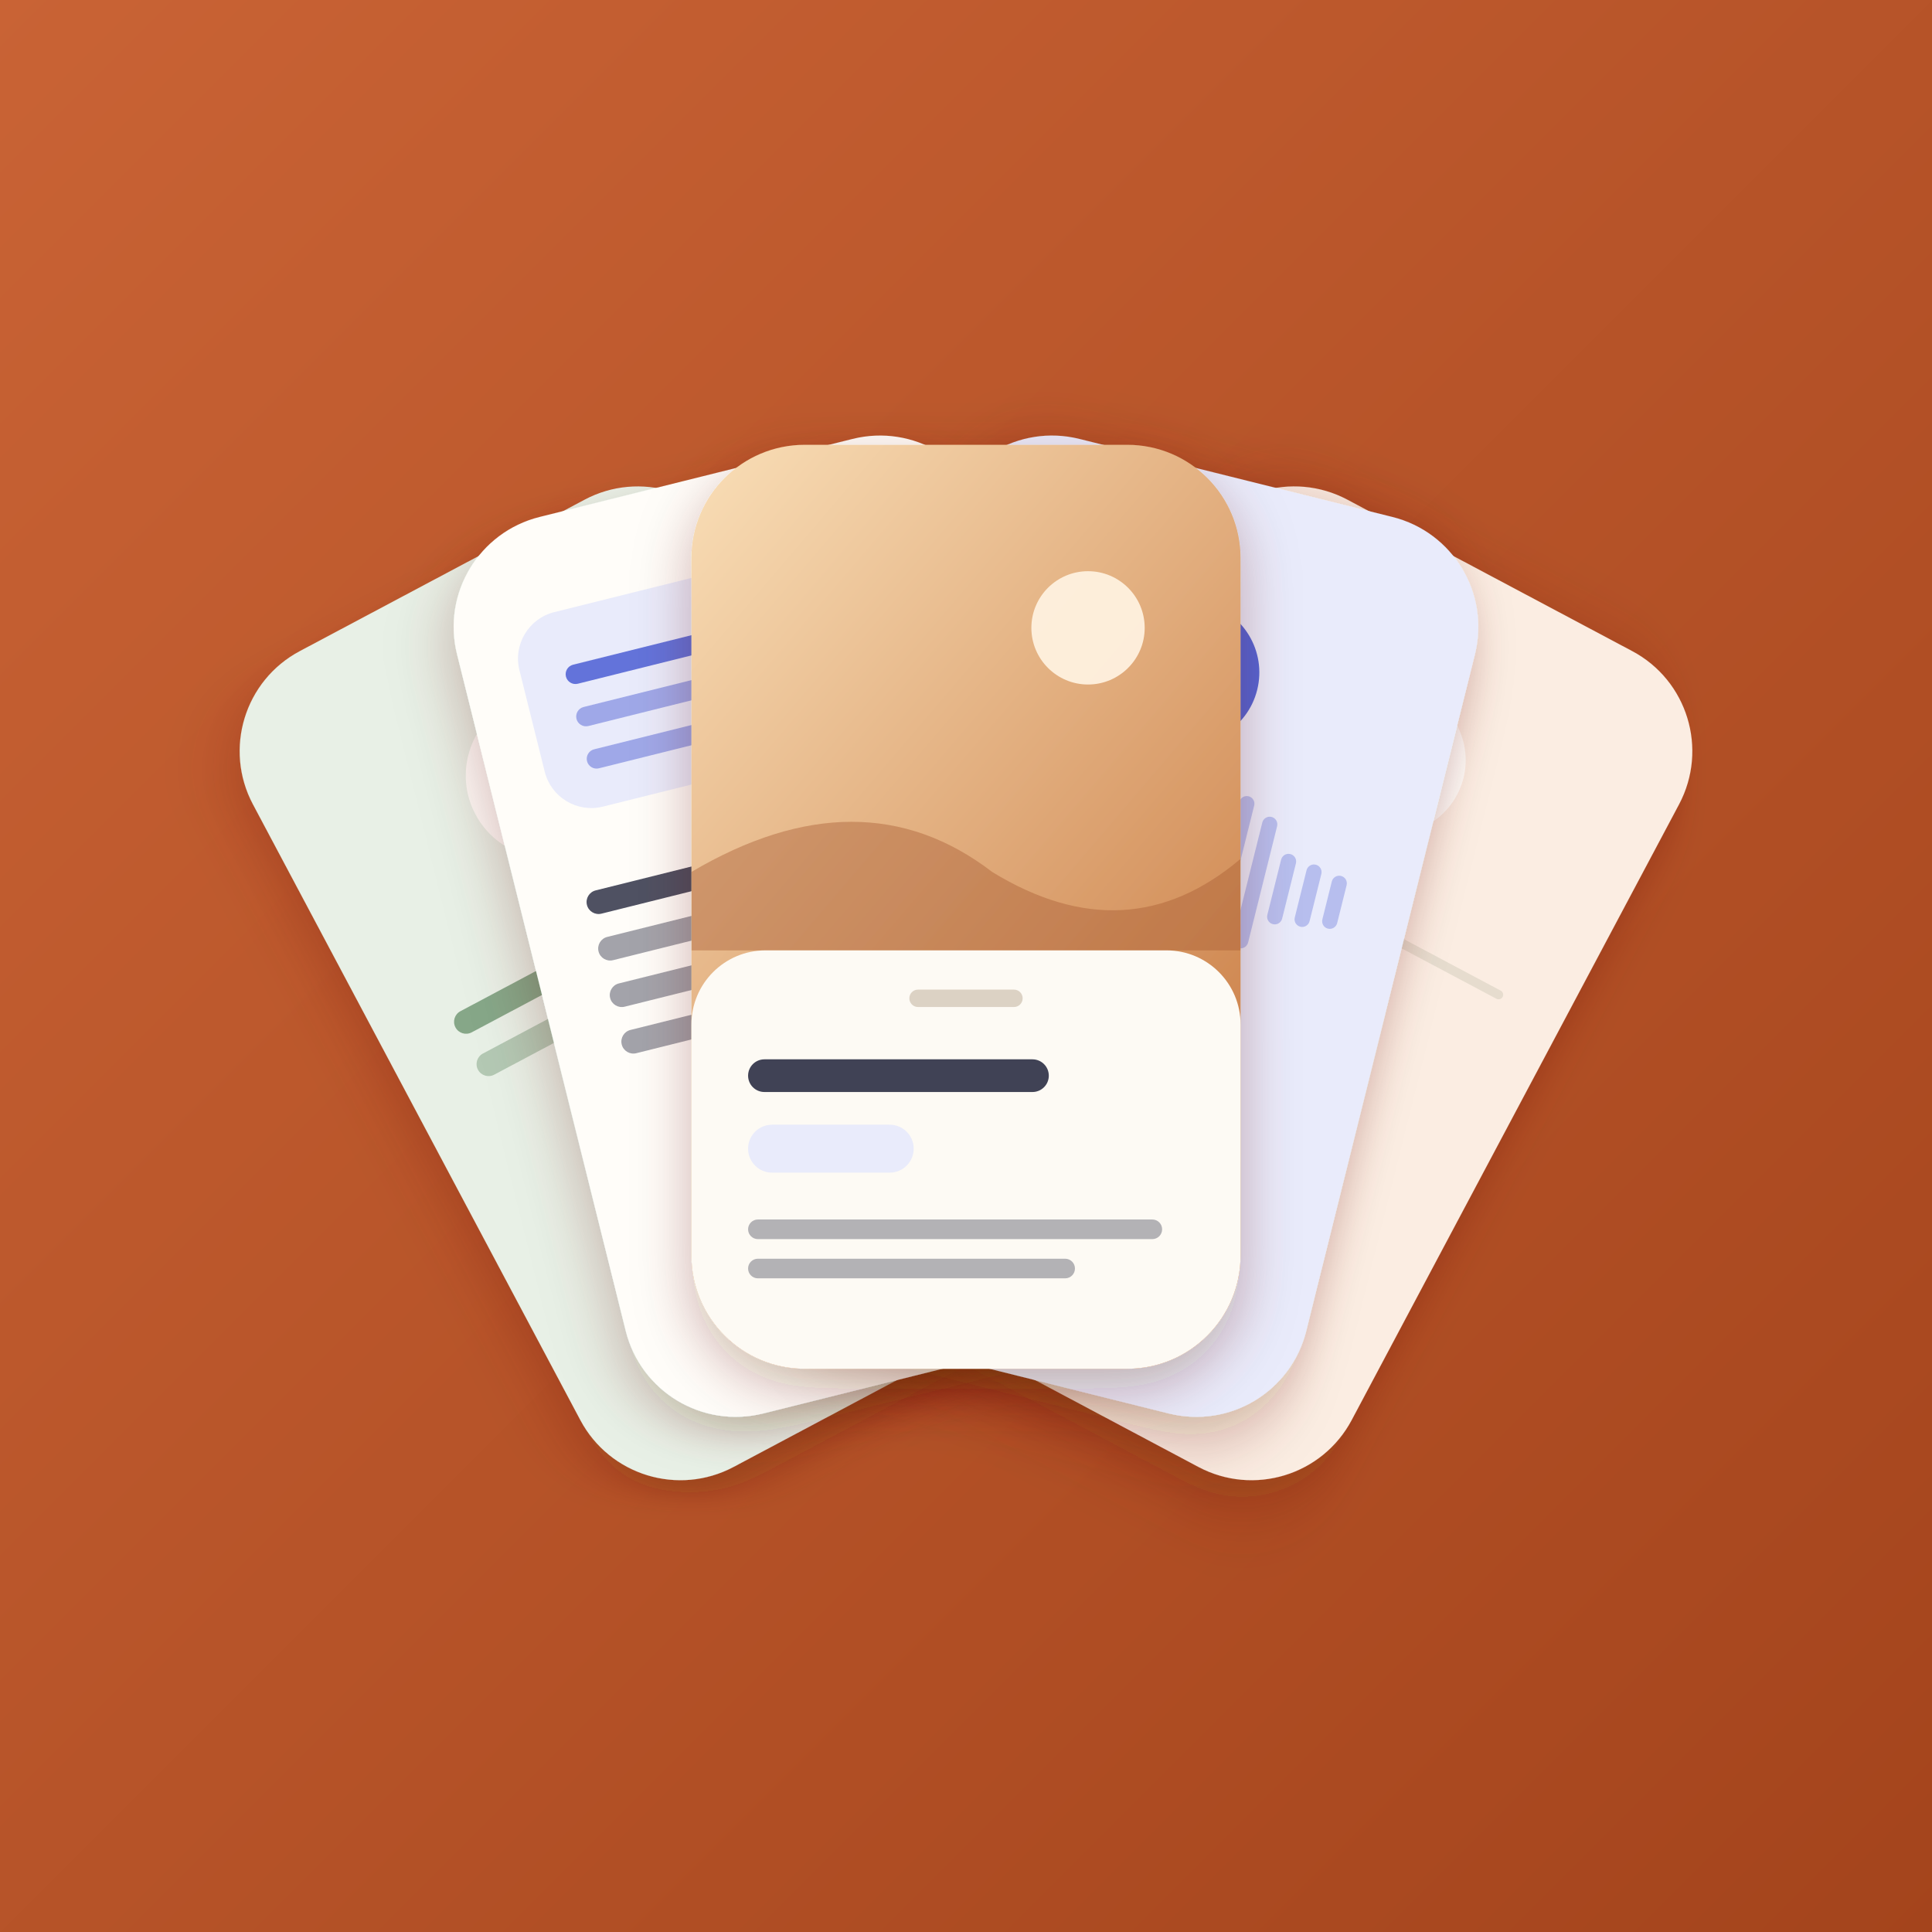
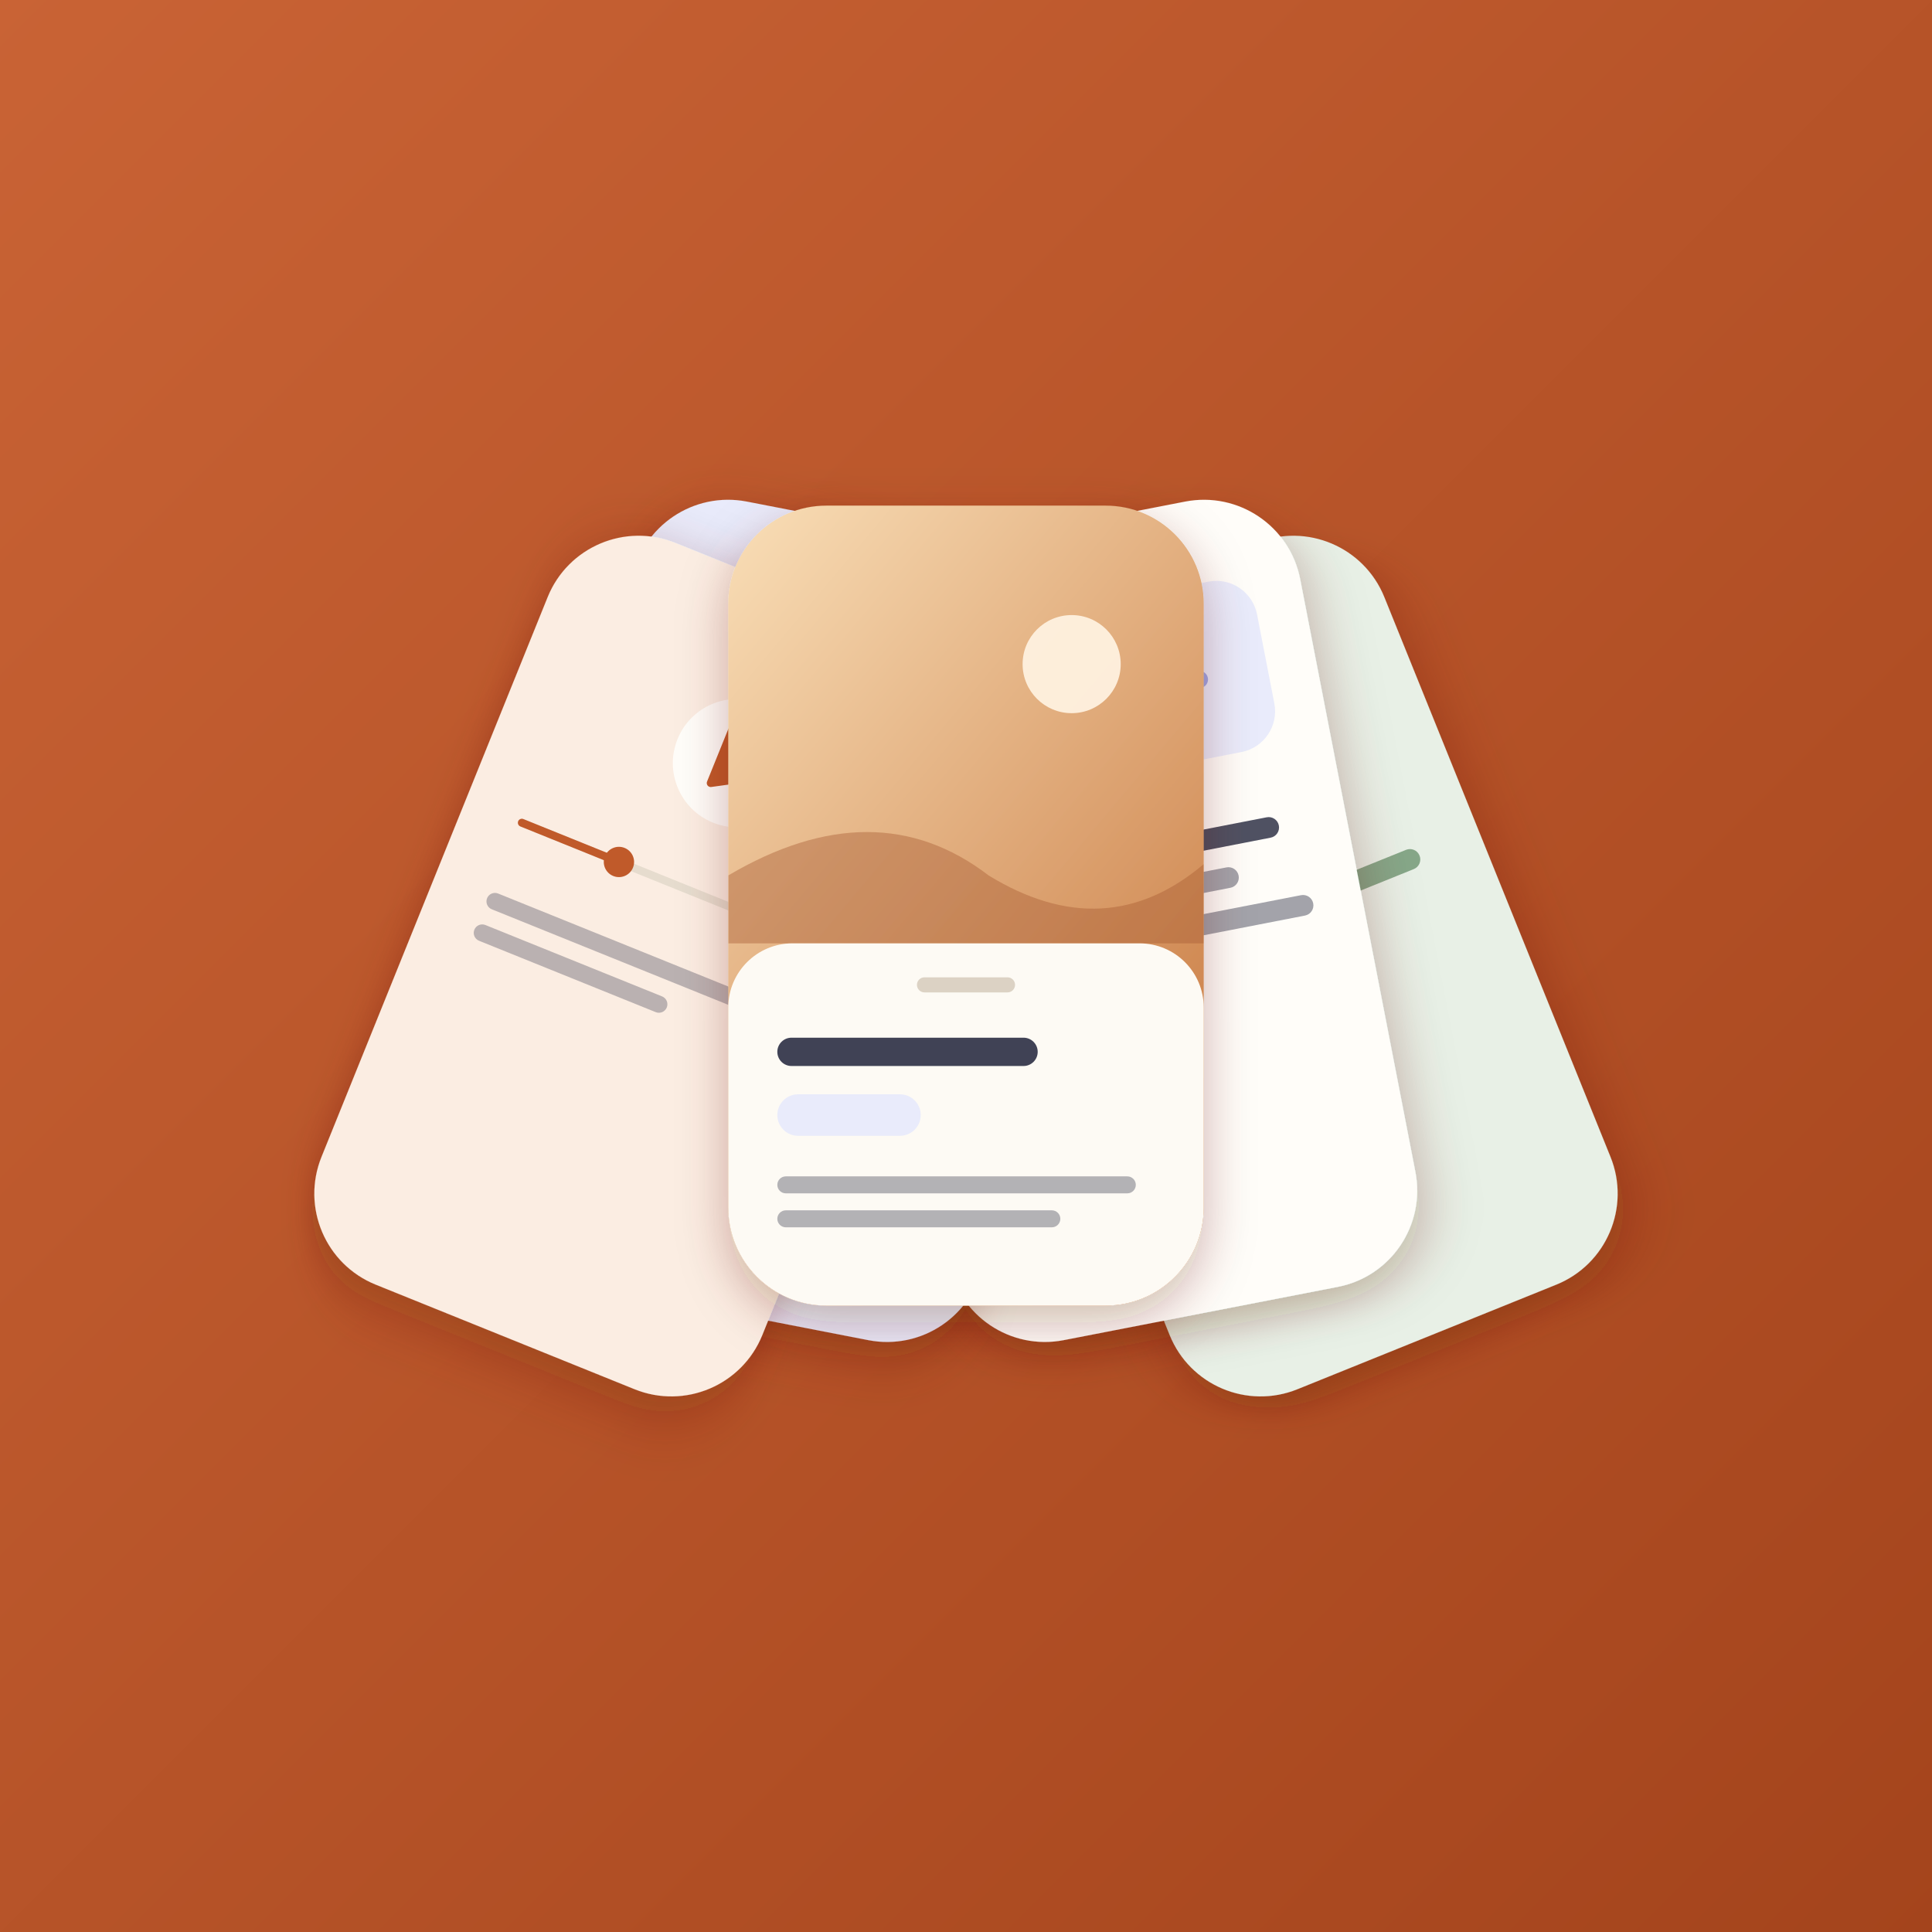
- <svg xmlns="http://www.w3.org/2000/svg" viewBox="0 0 1024 1024" width="1024" height="1024" role="img" aria-label="Vellum app icon — the fan opens into a V">
+ <svg xmlns="http://www.w3.org/2000/svg" viewBox="0 0 1024 1024" width="1024" height="1024" role="img" aria-label="Pocket Chronicle app icon — fan">
  <defs>
    <linearGradient id="ground" x1="0" y1="0" x2="1" y2="1">
      <stop offset="0" stop-color="#C96335" />
      <stop offset="1" stop-color="#A4441C" />
    </linearGradient>
    <filter id="lift" x="-30%" y="-30%" width="160%" height="160%">
      <feDropShadow dx="0" dy="9" stdDeviation="13" flood-color="#5E2107" flood-opacity="0.30" />
    </filter>
    <linearGradient id="shotF" x1="0.1" y1="0" x2="0.8" y2="1">
      <stop offset="0" stop-color="#F7DAB2" />
      <stop offset="1" stop-color="#C8783F" />
    </linearGradient>
    <clipPath id="clipCard">
      <rect x="-126" y="-212" width="252" height="424" rx="52" fill="#000" />
    </clipPath>
  </defs>
  <rect width="1024" height="1024" fill="url(#ground)" />
-   <g transform="translate(512 827.116) scale(1.155) rotate(-28) translate(0 -300)" filter="url(#lift)">
+   <g transform="translate(676.83 512.04) rotate(-22)" filter="url(#lift)">
    <rect x="-126" y="-212" width="252" height="424" rx="52" fill="#E8F0E6" />
    <g clip-path="url(#clipCard)">
      <circle cx="0" cy="-108" r="38" fill="#FFFDF9" />
      <path d="M -15.58 -107.62 L -3.42 -95.46 L 16.34 -119.78" fill="none" stroke="#4B7A4F" stroke-width="9.12" stroke-linecap="round" stroke-linejoin="round" />
      <rect x="-92" y="-31.5" width="184" height="11" rx="5.5" fill="#4B7A4F" opacity="0.62" />
      <rect x="-92" y="-9.5" width="128" height="11" rx="5.5" fill="#4B7A4F" opacity="0.34" />
    </g>
  </g>
-   <g transform="translate(512 827.116) scale(1.155) rotate(28) translate(0 -300)" filter="url(#lift)">
-     <rect x="-126" y="-212" width="252" height="424" rx="52" fill="#FBEDE2" />
-     <g clip-path="url(#clipCard)">
-       <circle cx="0" cy="-116" r="34" fill="#FFFDF9" />
-       <path d="M -8.96 -131 L 17.14 -116 L -8.96 -101 Z" fill="#C05A2B" stroke="#C05A2B" stroke-width="4.2" stroke-linejoin="round" />
-       <rect x="-96" y="-46.11" width="192" height="4.22" rx="2.11" fill="#E6DCCE" />
-       <rect x="-96" y="-46.11" width="57.6" height="4.22" rx="2.11" fill="#C05A2B" />
-       <circle cx="-38.4" cy="-44" r="8.03" fill="#C05A2B" />
-       <rect x="-96" y="-4.5" width="150" height="9" rx="4.5" fill="#23253C" opacity="0.3" />
-       <rect x="-96" y="13.5" width="110" height="9" rx="4.5" fill="#23253C" opacity="0.3" />
-     </g>
-   </g>
-   <g transform="translate(512 827.116) scale(1.155) rotate(-14) translate(0 -300)" filter="url(#lift)">
+   <g transform="translate(595.96 488.08) rotate(-11)" filter="url(#lift)">
    <rect x="-126" y="-212" width="252" height="424" rx="52" fill="#FFFDF9" />
    <g clip-path="url(#clipCard)">
      <rect x="-100" y="-168" width="200" height="92" rx="22" fill="#E9EBFB" />
      <rect x="-80" y="-142.5" width="110" height="9" rx="4.5" fill="#5566D6" opacity="0.9" />
      <rect x="-80" y="-122.5" width="148" height="9" rx="4.5" fill="#5566D6" opacity="0.5" />
      <rect x="-80" y="-102.5" width="92" height="9" rx="4.5" fill="#5566D6" opacity="0.5" />
      <rect x="-96" y="-39.5" width="186" height="11" rx="5.5" fill="#23253C" opacity="0.8" />
      <rect x="-96" y="-17.5" width="160" height="11" rx="5.5" fill="#23253C" opacity="0.42" />
      <rect x="-96" y="4.5" width="196" height="11" rx="5.5" fill="#23253C" opacity="0.42" />
      <rect x="-96" y="26.5" width="122" height="11" rx="5.5" fill="#23253C" opacity="0.42" />
    </g>
  </g>
-   <g transform="translate(512 827.116) scale(1.155) rotate(14) translate(0 -300)" filter="url(#lift)">
+   <g transform="translate(428.04 488.08) rotate(11)" filter="url(#lift)">
    <rect x="-126" y="-212" width="252" height="424" rx="52" fill="#E9EBFB" />
    <g clip-path="url(#clipCard)">
      <circle cx="0" cy="-120" r="33" fill="#5566D6" />
      <path d="M -8.6 -134.5 L 16.63 -120 L -8.6 -105.5 Z" fill="#FFFDF9" stroke="#FFFDF9" stroke-width="4.06" stroke-linejoin="round" />
      <rect x="-100" y="-44.92" width="7" height="21.84" rx="3.5" fill="#5566D6" opacity="0.9" />
      <rect x="-87.5" y="-62.15" width="7" height="56.29" rx="3.5" fill="#5566D6" opacity="0.9" />
      <rect x="-75" y="-67.44" width="7" height="66.88" rx="3.5" fill="#5566D6" opacity="0.9" />
      <rect x="-62.5" y="-59.41" width="7" height="50.82" rx="3.5" fill="#5566D6" opacity="0.9" />
      <rect x="-50" y="-47.98" width="7" height="27.95" rx="3.5" fill="#5566D6" opacity="0.9" />
      <rect x="-37.5" y="-45.12" width="7" height="22.25" rx="3.5" fill="#5566D6" opacity="0.34" />
      <rect x="-25" y="-51.9" width="7" height="35.8" rx="3.5" fill="#5566D6" opacity="0.34" />
      <rect x="-12.5" y="-60.48" width="7" height="52.96" rx="3.5" fill="#5566D6" opacity="0.34" />
      <rect x="0" y="-58.91" width="7" height="49.81" rx="3.5" fill="#5566D6" opacity="0.34" />
      <rect x="12.5" y="-45.36" width="7" height="22.73" rx="3.5" fill="#5566D6" opacity="0.34" />
      <rect x="25" y="-63.35" width="7" height="58.7" rx="3.5" fill="#5566D6" opacity="0.34" />
      <rect x="37.5" y="-71.67" width="7" height="75.35" rx="3.5" fill="#5566D6" opacity="0.34" />
      <rect x="50" y="-65.01" width="7" height="62.03" rx="3.5" fill="#5566D6" opacity="0.34" />
      <rect x="62.5" y="-50.57" width="7" height="33.14" rx="3.5" fill="#5566D6" opacity="0.34" />
      <rect x="75" y="-48.66" width="7" height="29.33" rx="3.5" fill="#5566D6" opacity="0.34" />
      <rect x="87.5" y="-46.46" width="7" height="24.92" rx="3.5" fill="#5566D6" opacity="0.34" />
      <rect x="-96" y="27.5" width="148" height="9" rx="4.5" fill="#23253C" opacity="0.3" />
      <rect x="-96" y="45.5" width="108" height="9" rx="4.5" fill="#23253C" opacity="0.3" />
    </g>
  </g>
-   <g transform="translate(512 827.116) scale(1.155) rotate(0) translate(0 -300)" filter="url(#lift)">
+   <g transform="translate(347.17 512.04) rotate(22)" filter="url(#lift)">
+     <rect x="-126" y="-212" width="252" height="424" rx="52" fill="#FBEDE2" />
+     <g clip-path="url(#clipCard)">
+       <circle cx="0" cy="-116" r="34" fill="#FFFDF9" />
+       <path d="M -8.96 -131 L 17.14 -116 L -8.96 -101 Z" fill="#C05A2B" stroke="#C05A2B" stroke-width="4.2" stroke-linejoin="round" />
+       <rect x="-96" y="-46.11" width="192" height="4.22" rx="2.11" fill="#E6DCCE" />
+       <rect x="-96" y="-46.11" width="57.6" height="4.22" rx="2.11" fill="#C05A2B" />
+       <circle cx="-38.4" cy="-44" r="8.03" fill="#C05A2B" />
+       <rect x="-96" y="-4.5" width="150" height="9" rx="4.5" fill="#23253C" opacity="0.3" />
+       <rect x="-96" y="13.5" width="110" height="9" rx="4.5" fill="#23253C" opacity="0.3" />
+     </g>
+   </g>
+   <g transform="translate(512 480) rotate(0)" filter="url(#lift)">
    <rect x="-126" y="-212" width="252" height="424" rx="52" fill="none" />
    <g clip-path="url(#clipCard)">
      <rect x="-126" y="-212" width="252" height="424" rx="52" fill="url(#shotF)" />
      <path d="M -126 20 L -126 -16 Q -48 -62 12 -16 Q 74 22 126 -22 L 126 20 Z" fill="#A85B31" opacity="0.42" />
      <circle cx="56" cy="-128" r="26" fill="#FFF3E2" opacity="0.92" />
      <rect x="-126" y="20" width="252" height="192" rx="34" fill="#FDFAF4" />
      <rect x="-26" y="38" width="52" height="8" rx="4" fill="#DCD2C4" />
      <rect x="-100" y="70" width="138" height="15" rx="7.5" fill="#23253C" opacity="0.86" />
      <rect x="-100" y="100" width="76" height="22" rx="11" fill="#E9EBFB" />
      <rect x="-100" y="143.5" width="190" height="9" rx="4.5" fill="#23253C" opacity="0.34" />
      <rect x="-100" y="161.5" width="150" height="9" rx="4.5" fill="#23253C" opacity="0.34" />
    </g>
  </g>
</svg>
